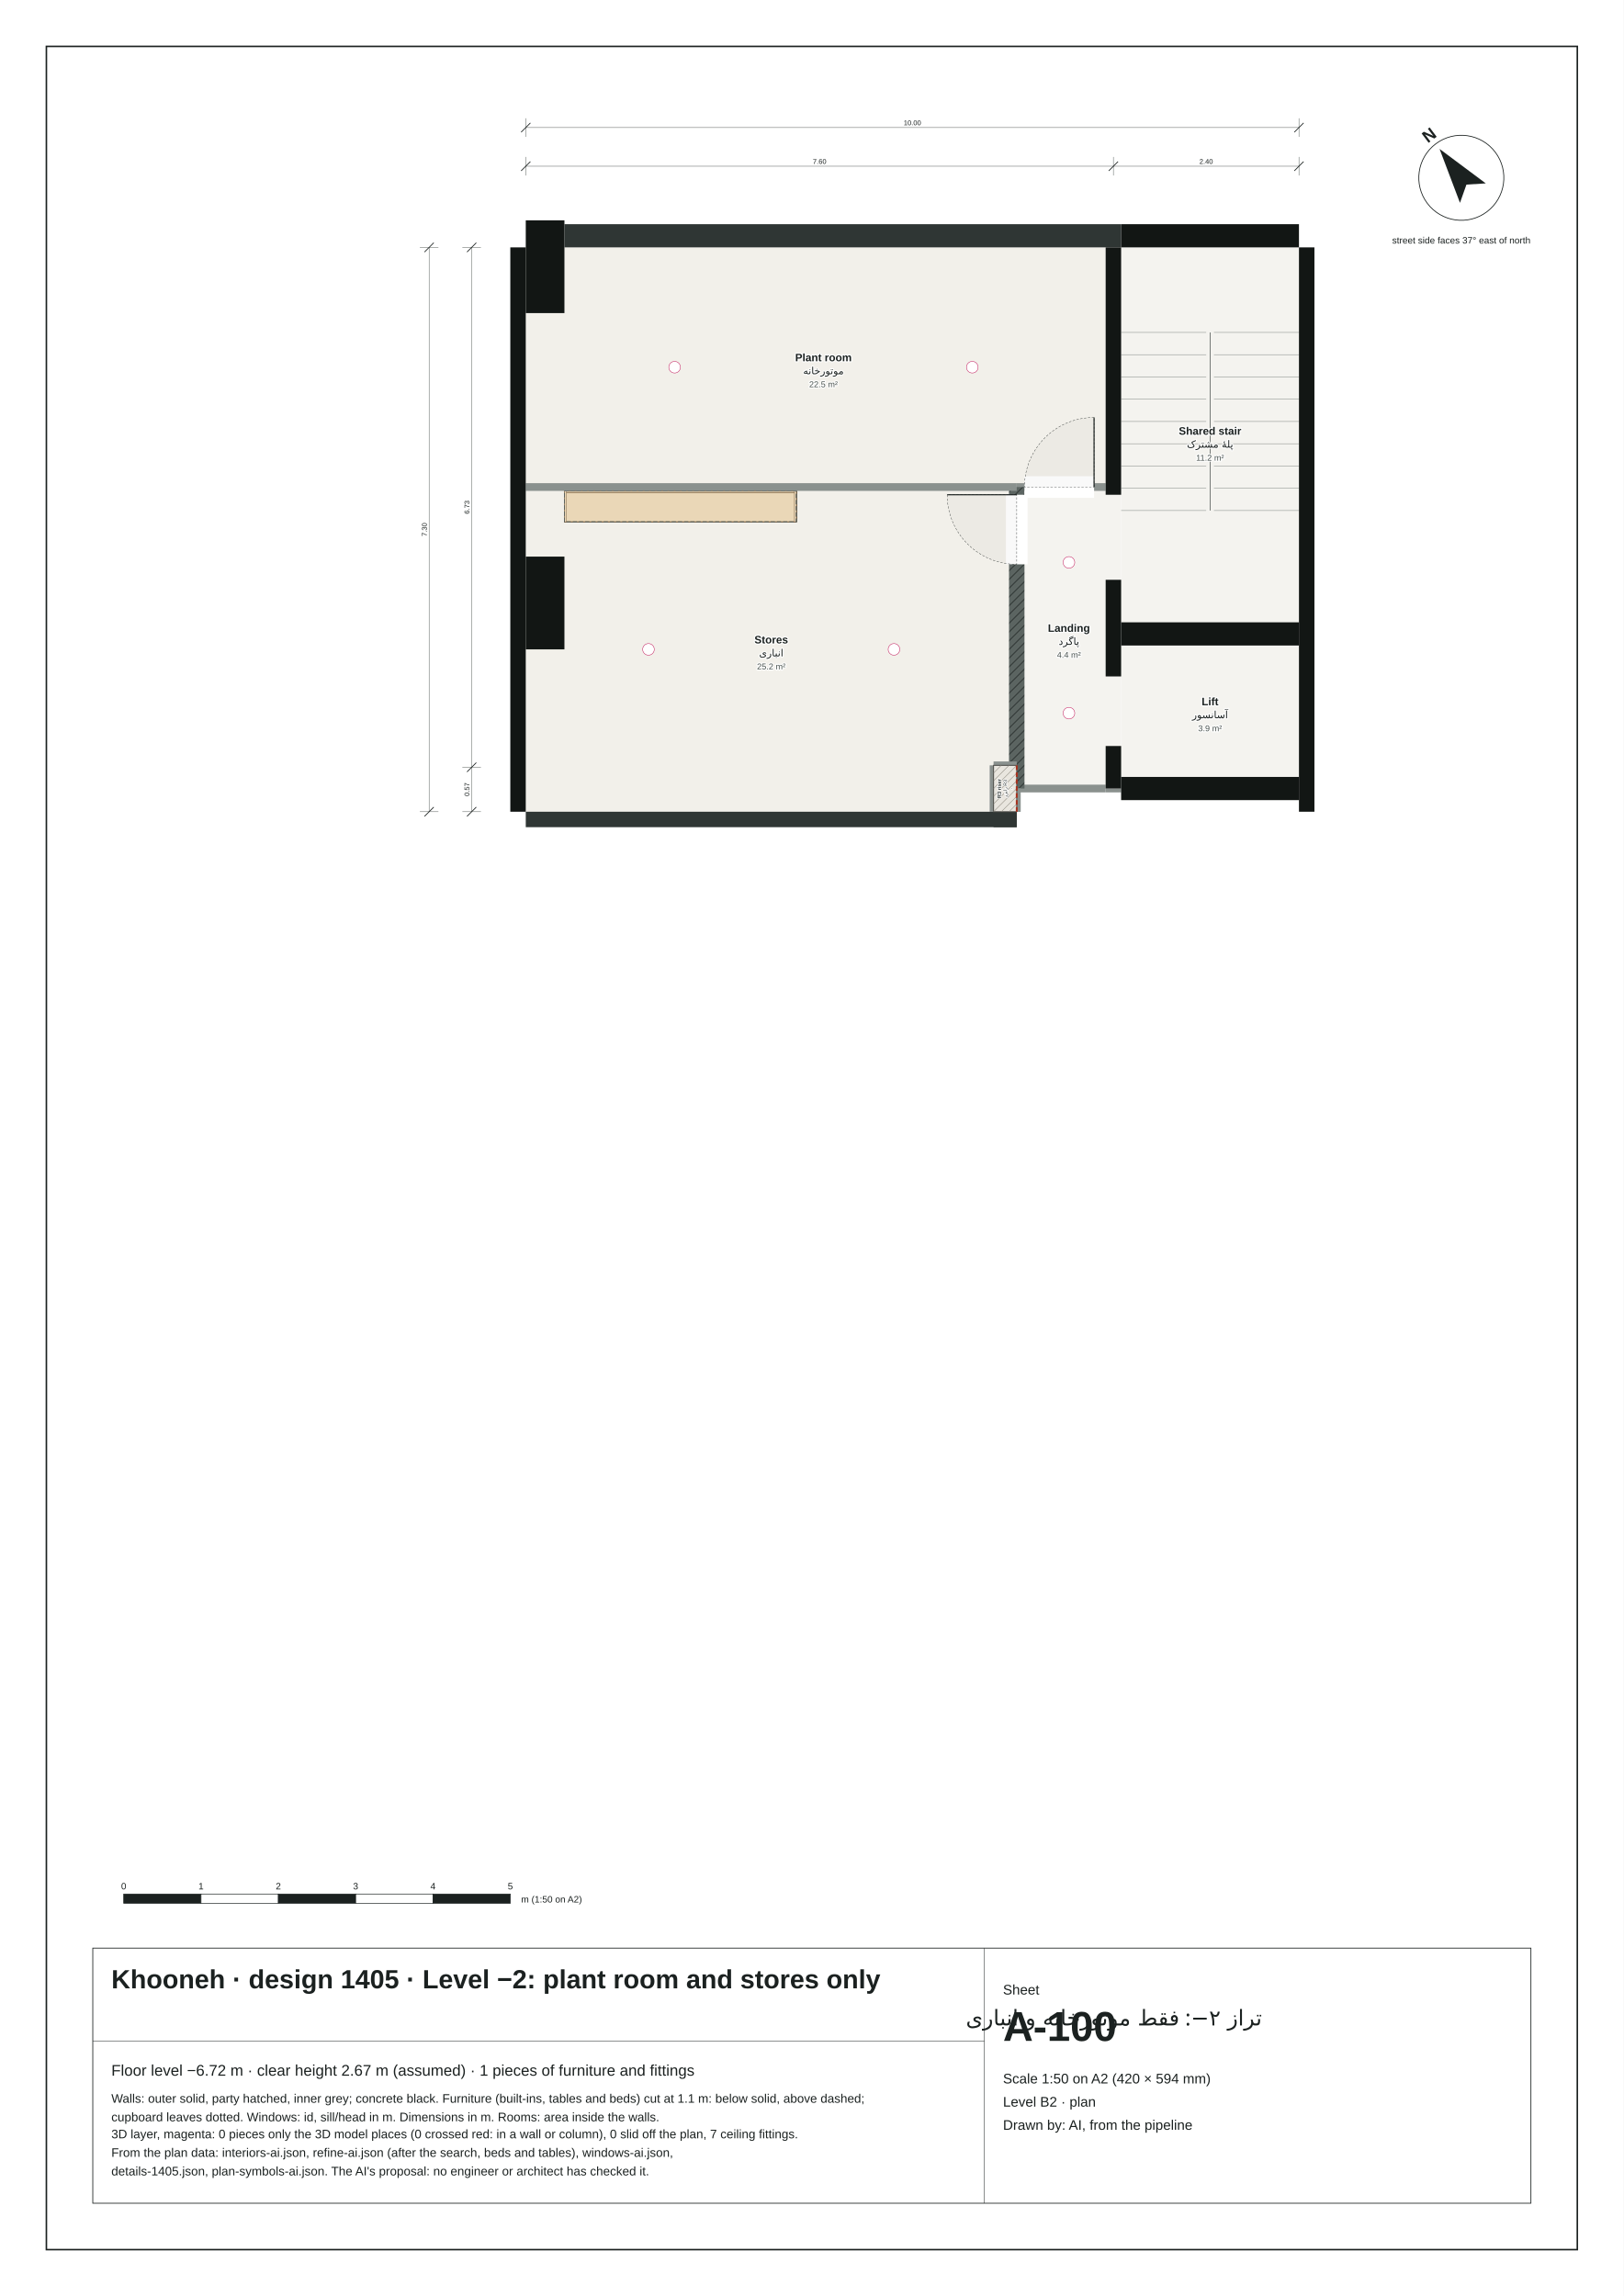
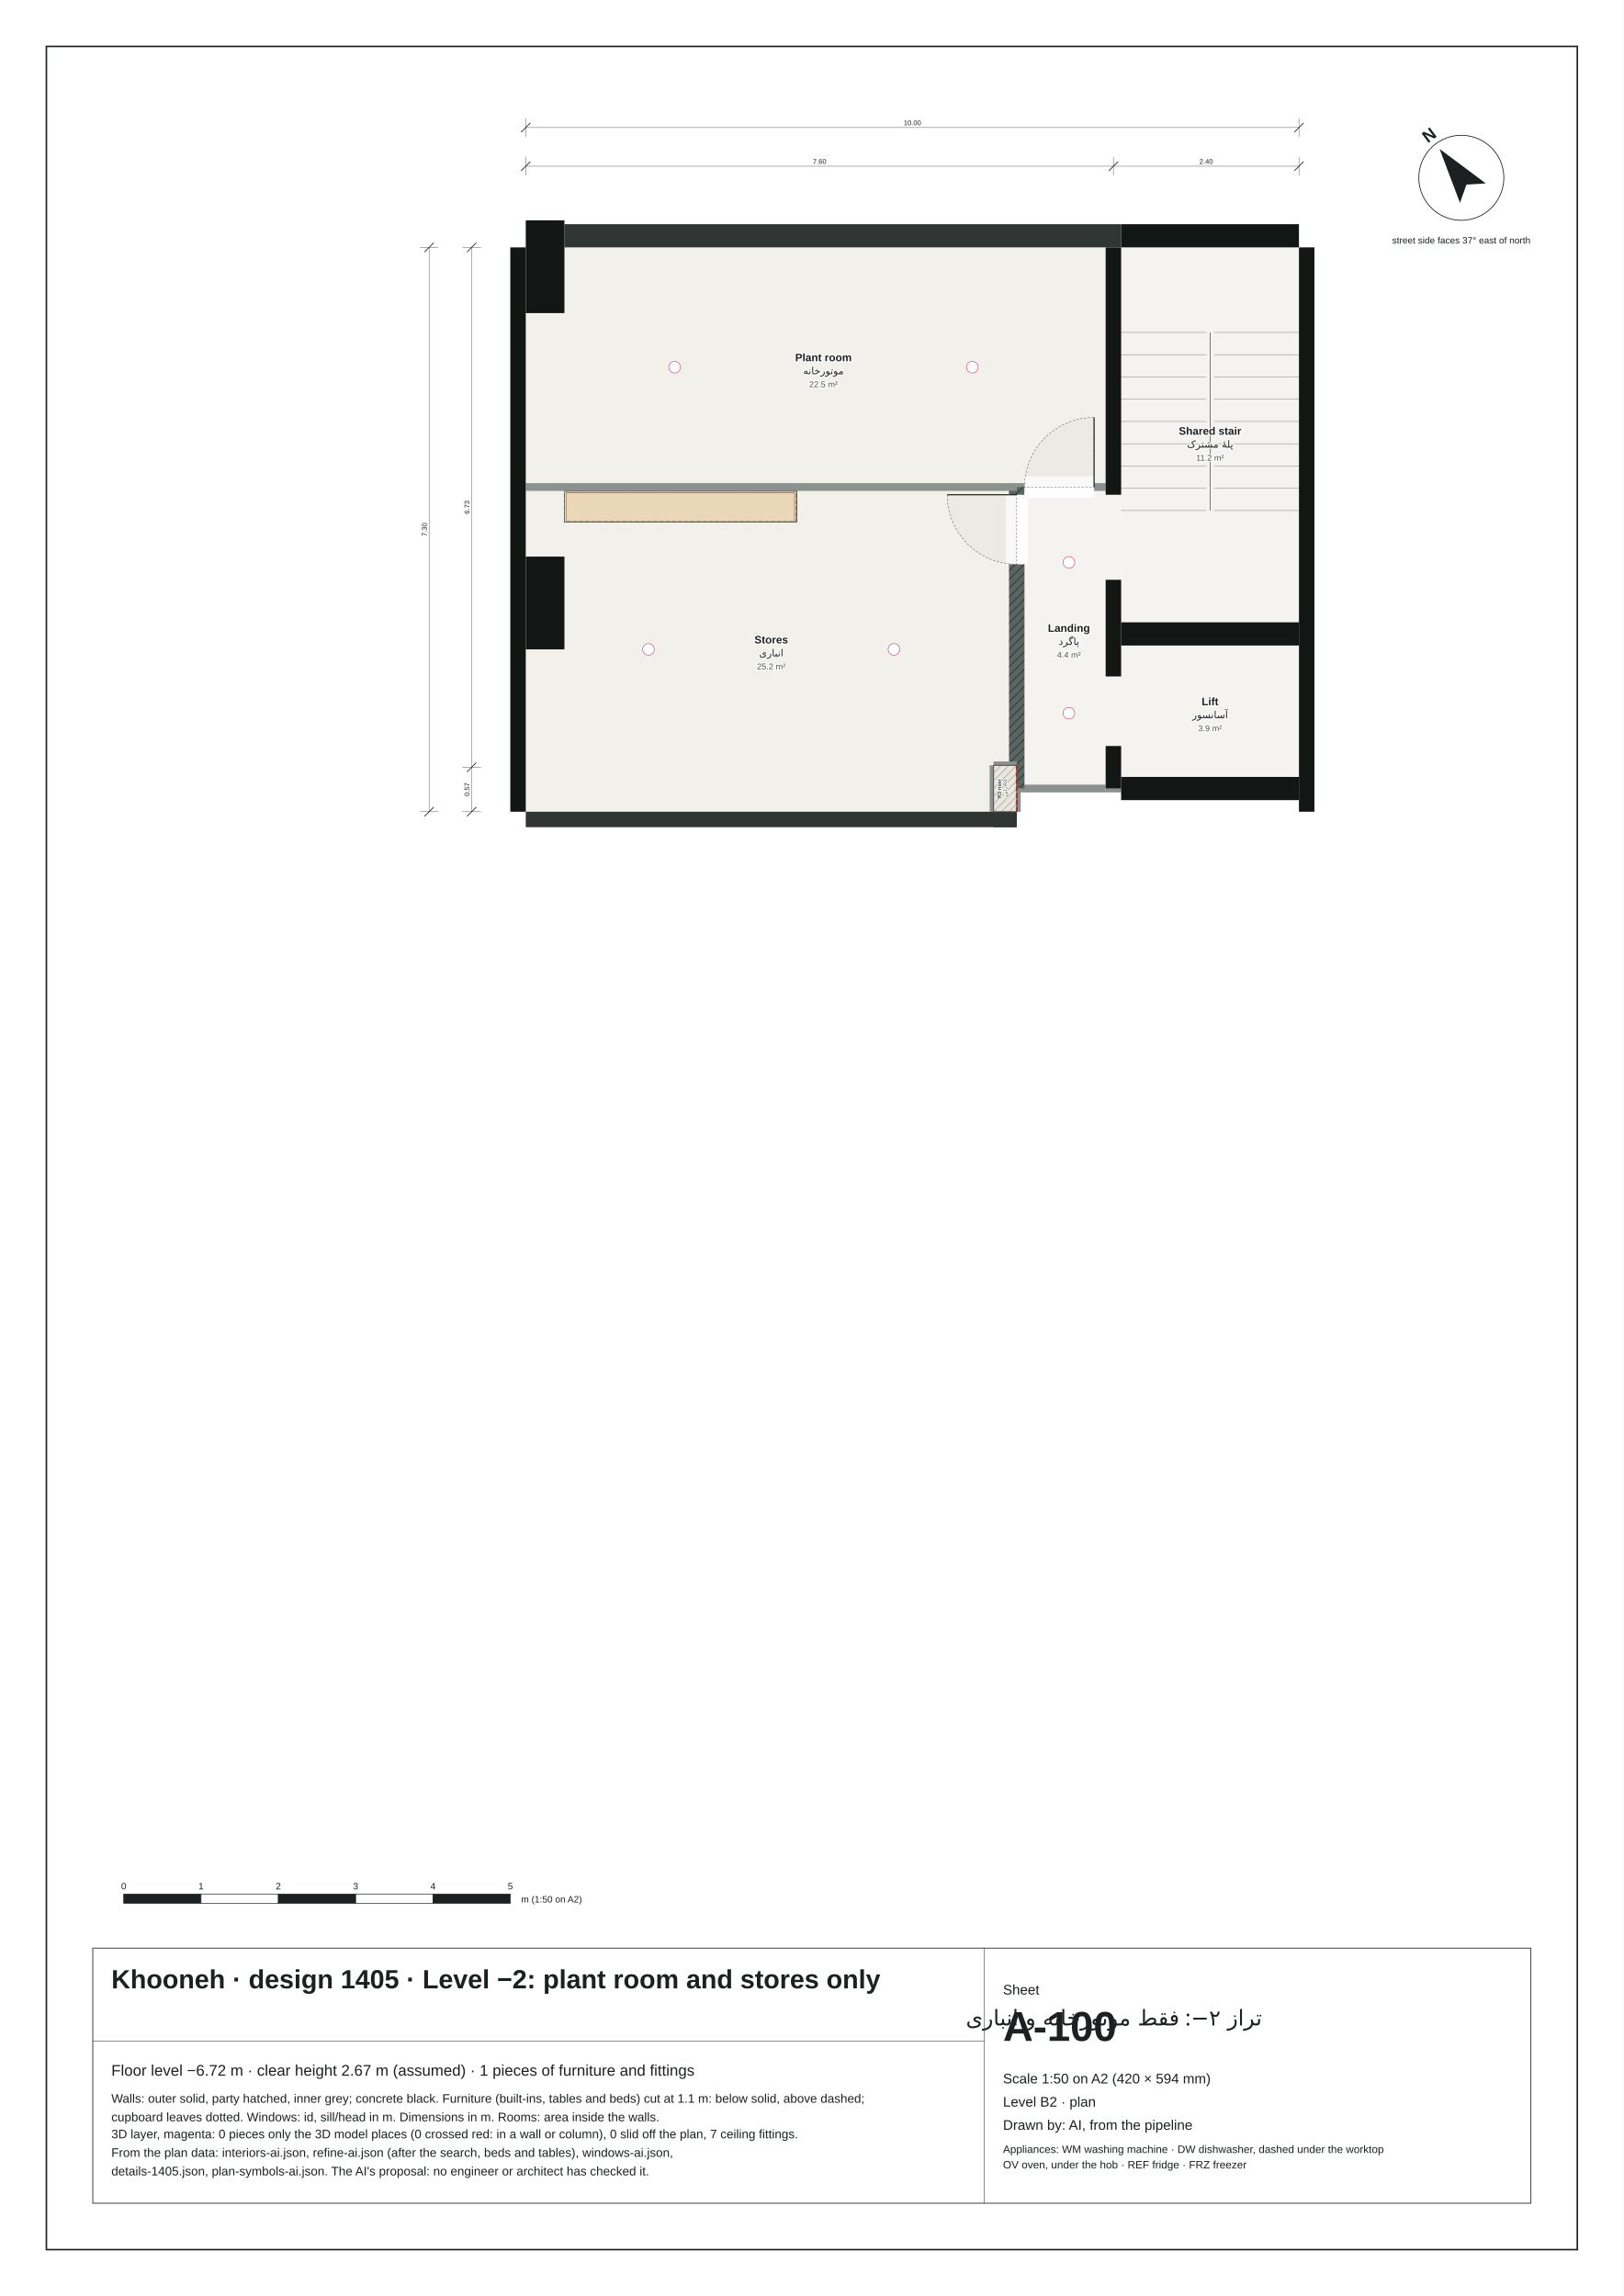
<svg xmlns="http://www.w3.org/2000/svg" width="420mm" height="594mm" viewBox="0 0 2100 2970">
-   <style>svg{background:#fff}.sp{stroke:none}.sp-room{fill:#FFFFFF}.sp-wet{fill:#F1F6F9}.sp-circ{fill:#F4F3EF}.sp-store{fill:#F2F0EA}.sp-outside{fill:#EEF2EA}.sp-parking{fill:#EDEDEA}.sp-green{fill:#DCEACF}.w-outer{fill:#2F3634}.w-party{fill:url(#party)}.w-inner{fill:#8A918E}.w-struct{fill:#121614}.w-screen{fill:#7A4E2D;stroke:#5A3519;stroke-width:.4;stroke-dasharray:1.5 1}.w-glass{fill:#E3F2FB;stroke:#5AA9D6;stroke-width:.6}.st{stroke:#3A413E;stroke-opacity:.6;stroke-width:.6;fill:none}.sd{stroke:#3A413E;stroke-width:.8}.win{stroke:#0E8C98;stroke-width:1.2}.win-glass{stroke:#0E8C98;stroke-width:.5}.win-sill{fill:#fff;stroke:#0E8C98;stroke-width:.6}.win-shutter{stroke:#8A5A2B;stroke-width:.8;stroke-dasharray:3 2}.win-reveal{stroke:#7A4A2A;stroke-width:.8}.arc{stroke:#1B2120;fill:rgba(0,0,0,.025);stroke-width:.45;stroke-dasharray:3 2}.dr{stroke:#1B2120;fill:none;stroke-width:1.4}.door-gap{fill:#fff}.car{fill:#E8E6E1;stroke:#77736C;stroke-width:.6;stroke-dasharray:6 3}.rm{font-family:'Vazirmatn','Tahoma','Helvetica Neue',Arial,sans-serif;fill:#1B2120;text-anchor:middle;paint-order:stroke;stroke:#fff;stroke-opacity:.85;stroke-width:3;stroke-linejoin:round}.rm .fa{direction:rtl;unicode-bidi:embed}.rm .ar{fill:#49524F}.lab{font-family:'Helvetica Neue',Arial,sans-serif;fill:#1B2120}.wl{font-family:'Helvetica Neue',Arial,sans-serif;fill:#0E6E78;font-size:7px}.dim{stroke:#3A413E;stroke-width:.5;fill:none}.dim-tick{stroke:#1B2120;stroke-width:1}.dimt{font-family:'Helvetica Neue',Arial,sans-serif;fill:#1B2120;font-size:9px;text-anchor:middle}.frame{fill:none;stroke:#1B2120;stroke-width:2}.tb{fill:#fff;stroke:#1B2120;stroke-width:1}.tb-l{stroke:#1B2120;stroke-width:.6}.tbt{font-family:'Helvetica Neue',Arial,sans-serif;fill:#1B2120}.tbf{font-family:'Vazirmatn','Tahoma',sans-serif;fill:#1B2120;direction:rtl;unicode-bidi:embed}.north{fill:#1B2120}.north-ring{fill:#fff;stroke:#1B2120;stroke-width:1}.dt-label{font-family:'Helvetica Neue',Arial,sans-serif;fill:#2F3634;font-style:italic;text-anchor:middle;font-size:9px;paint-order:stroke;stroke:#fff;stroke-width:2.5}.dt-bed{fill:#9CC08A;fill-opacity:.55;stroke:#4E7A3A;stroke-width:.7}.dt-vine{fill:#7FA35E;fill-opacity:.12;stroke:#5E8A3A;stroke-width:.7;stroke-dasharray:5 3}.dt-crown{fill:#B9D4A6;fill-opacity:.35;stroke:#4E7A3A;stroke-width:.9}.dt-crown-max{fill:none;stroke:#4E7A3A;stroke-width:.6;stroke-dasharray:3 3}.dt-trunk{fill:#F4F2EC;stroke:#333;stroke-width:.8}.dt-wood{fill:#D9B98C;fill-opacity:.8;stroke:#7A4A2A;stroke-width:.7}.dt-built{fill:#E6CFA6;fill-opacity:.55;stroke:#7A4A2A;stroke-width:.8;stroke-dasharray:6 2}.dt-drain{fill:#7FB8E0;stroke:#1F5F8B;stroke-width:.6}.dt-iron{fill:none;stroke:#333;stroke-width:.8}.dt-ivy{stroke:#3E6B2E;stroke-width:2;stroke-dasharray:2 3;fill:none}.dt-tread{stroke:#3A413E;stroke-opacity:.55;stroke-width:.6}.dt-up{stroke:#3A413E;stroke-width:.8;marker-end:url(#arrowUp)}.dt-wall{fill:#7F8784}.dt-rail{stroke:#7A4A2A;stroke-width:.8}.dt-over{fill:none;stroke:#555;stroke-width:.8;stroke-dasharray:6 4}.dt-sight{stroke:#B45309;stroke-width:.8;stroke-dasharray:8 4;fill:none}.dt-pot{fill:#C9774D;fill-opacity:.55;stroke:#8C3F2B;stroke-width:.7}.dt-post{fill:#555;stroke:#333;stroke-width:.5}.dt-line{stroke:#666;stroke-width:.5}.dt-glass{fill:#DDEBF2;stroke:#2E6A8A;stroke-width:.8}.dt-service{fill:#E4E4E0;stroke:#666;stroke-width:.7}.dt-screen{fill:#A87B4F;stroke:#7A4A2A;stroke-width:.5}.dt-gate{fill:#F4E3C8;stroke:#7A4A2A;stroke-width:.8}.dt-prop{fill:#A8321F;fill-opacity:.12;stroke:#A8321F;stroke-width:.9;stroke-dasharray:5 3}.m3-only{fill:#C2185B;fill-opacity:.06;stroke:#C2185B;stroke-width:.7;stroke-dasharray:4 2.5}.m3-moved{fill:none;stroke:#C2185B;stroke-width:1.1;stroke-dasharray:2 1.5}.m3-arrow{stroke:#C2185B;stroke-width:.9;marker-end:url(#m3a)}.m3-t{font-family:'Helvetica Neue',Arial,sans-serif;fill:#9C1449;font-size:6.5px;text-anchor:middle;paint-order:stroke;stroke:#fff;stroke-width:2}.m3-clash{stroke:#D50000;stroke-width:1.6}.m3-ceil{fill:#fff;stroke:#C2185B;stroke-width:.7}.m3-down{fill:#fff;stroke:#C2185B;stroke-width:.6}.m3-x{stroke:#C2185B;stroke-width:.5}.pm-wd{fill:#EAD7B7;stroke:#6B5134}.pm-tx{fill:#F6F1E8;stroke:#8C7C66}.pm-cr{fill:#FFFFFF;stroke:#3F5566}.pm-mt{fill:#DCE1E4;stroke:#4D5961}.pm-gl{fill:#DDEFF7;stroke:#4A88A8}.pm-st{fill:#E4E0D8;stroke:#6E6A62}.pm-pl{fill:#C4DDB0;stroke:#4E7A3A}.pm-pot{fill:#E2AE8E;stroke:#8C4F2B}.pm-ot{fill:#EEEAE2;stroke:#6B6660}.pm-sw{fill:none;stroke:#6B6660}.pm{stroke-width:.9;stroke-linejoin:round;stroke-linecap:round}.pm.fine{stroke-width:.5}line.pm,polyline.pm{fill:none}.pm.ab{fill:none;stroke:#59605D;stroke-width:.7;stroke-dasharray:5 3}.pm.sw{fill:none;stroke-width:.5;stroke-dasharray:3 2.5}.pi-hl{fill:none;stroke:none}.pi.chg .pi-hl{stroke:#A8321F;stroke-width:2.2;stroke-dasharray:6 3}.pi.gone{opacity:.28}.pi.gone .pm{stroke-dasharray:3 3}</style>
+   <style>svg{background:#fff}.sp{stroke:none}.sp-room{fill:#FFFFFF}.sp-wet{fill:#F1F6F9}.sp-circ{fill:#F4F3EF}.sp-store{fill:#F2F0EA}.sp-outside{fill:#EEF2EA}.sp-parking{fill:#EDEDEA}.sp-green{fill:#DCEACF}.w-outer{fill:#2F3634}.w-party{fill:url(#party)}.w-inner{fill:#8A918E}.w-struct{fill:#121614}.w-screen{fill:#7A4E2D;stroke:#5A3519;stroke-width:.4;stroke-dasharray:1.5 1}.w-glass{fill:#E3F2FB;stroke:#5AA9D6;stroke-width:.6}.st{stroke:#3A413E;stroke-opacity:.6;stroke-width:.6;fill:none}.sd{stroke:#3A413E;stroke-width:.8}.win{stroke:#0E8C98;stroke-width:1.2}.win-glass{stroke:#0E8C98;stroke-width:.5}.win-sill{fill:#fff;stroke:#0E8C98;stroke-width:.6}.win-shutter{stroke:#8A5A2B;stroke-width:.8;stroke-dasharray:3 2}.win-reveal{stroke:#7A4A2A;stroke-width:.8}.win-shade{stroke:#5A5048;stroke-width:.6;stroke-dasharray:6 2 1 2}.arc{stroke:#1B2120;fill:rgba(0,0,0,.025);stroke-width:.45;stroke-dasharray:3 2}.dr{stroke:#1B2120;fill:none;stroke-width:1.4}.door-gap{fill:#fff}.car{fill:#E8E6E1;stroke:#77736C;stroke-width:.6;stroke-dasharray:6 3}.wheel{fill:none;stroke:#77736C;stroke-width:.6;stroke-dasharray:3 2}.wheel-ax{stroke:#77736C;stroke-width:1.2}.gate-leaf{stroke:#1B2120;stroke-width:1.6}.gate-arc{stroke:#1B2120;fill:none;stroke-width:.45;stroke-dasharray:3 2}.gate-pack{fill:#77736C;stroke:none}.rm{font-family:'Vazirmatn','Tahoma','Helvetica Neue',Arial,sans-serif;fill:#1B2120;text-anchor:middle;paint-order:stroke;stroke:#fff;stroke-opacity:.85;stroke-width:3;stroke-linejoin:round}.rm .fa{direction:rtl;unicode-bidi:embed}.rm .ar{fill:#49524F}.lab{font-family:'Helvetica Neue',Arial,sans-serif;fill:#1B2120}.wl{font-family:'Helvetica Neue',Arial,sans-serif;fill:#0E6E78;font-size:7px}.dim{stroke:#3A413E;stroke-width:.5;fill:none}.dim-tick{stroke:#1B2120;stroke-width:1}.dimt{font-family:'Helvetica Neue',Arial,sans-serif;fill:#1B2120;font-size:9px;text-anchor:middle}.frame{fill:none;stroke:#1B2120;stroke-width:2}.tb{fill:#fff;stroke:#1B2120;stroke-width:1}.tb-l{stroke:#1B2120;stroke-width:.6}.tbt{font-family:'Helvetica Neue',Arial,sans-serif;fill:#1B2120}.tbf{font-family:'Vazirmatn','Tahoma',sans-serif;fill:#1B2120;direction:rtl;unicode-bidi:embed}.north{fill:#1B2120}.north-ring{fill:#fff;stroke:#1B2120;stroke-width:1}.dt-label{font-family:'Helvetica Neue',Arial,sans-serif;fill:#2F3634;font-style:italic;text-anchor:middle;font-size:9px;paint-order:stroke;stroke:#fff;stroke-width:2.5}.dt-bed{fill:#9CC08A;fill-opacity:.55;stroke:#4E7A3A;stroke-width:.7}.dt-vine{fill:#7FA35E;fill-opacity:.12;stroke:#5E8A3A;stroke-width:.7;stroke-dasharray:5 3}.dt-crown{fill:#B9D4A6;fill-opacity:.35;stroke:#4E7A3A;stroke-width:.9}.dt-crown-max{fill:none;stroke:#4E7A3A;stroke-width:.6;stroke-dasharray:3 3}.dt-trunk{fill:#F4F2EC;stroke:#333;stroke-width:.8}.dt-wood{fill:#D9B98C;fill-opacity:.8;stroke:#7A4A2A;stroke-width:.7}.dt-built{fill:#E6CFA6;fill-opacity:.55;stroke:#7A4A2A;stroke-width:.8;stroke-dasharray:6 2}.dt-drain{fill:#7FB8E0;stroke:#1F5F8B;stroke-width:.6}.dt-iron{fill:none;stroke:#333;stroke-width:.8}.dt-ivy{stroke:#3E6B2E;stroke-width:2;stroke-dasharray:2 3;fill:none}.dt-tread{stroke:#3A413E;stroke-opacity:.55;stroke-width:.6}.dt-up{stroke:#3A413E;stroke-width:.8;marker-end:url(#arrowUp)}.dt-wall{fill:#7F8784}.dt-rail{stroke:#7A4A2A;stroke-width:.8}.dt-over{fill:none;stroke:#555;stroke-width:.8;stroke-dasharray:6 4}.dt-sight{stroke:#B45309;stroke-width:.8;stroke-dasharray:8 4;fill:none}.dt-pot{fill:#C9774D;fill-opacity:.55;stroke:#8C3F2B;stroke-width:.7}.dt-post{fill:#555;stroke:#333;stroke-width:.5}.dt-line{stroke:#666;stroke-width:.5}.dt-glass{fill:#DDEBF2;stroke:#2E6A8A;stroke-width:.8}.dt-service{fill:#E4E4E0;stroke:#666;stroke-width:.7}.dt-screen{fill:#A87B4F;stroke:#7A4A2A;stroke-width:.5}.dt-gate{fill:#F4E3C8;stroke:#7A4A2A;stroke-width:.8}.dt-prop{fill:#A8321F;fill-opacity:.12;stroke:#A8321F;stroke-width:.9;stroke-dasharray:5 3}.m3-only{fill:#C2185B;fill-opacity:.06;stroke:#C2185B;stroke-width:.7;stroke-dasharray:4 2.5}.m3-moved{fill:none;stroke:#C2185B;stroke-width:1.1;stroke-dasharray:2 1.5}.m3-arrow{stroke:#C2185B;stroke-width:.9;marker-end:url(#m3a)}.m3-t{font-family:'Helvetica Neue',Arial,sans-serif;fill:#9C1449;font-size:6.5px;text-anchor:middle;paint-order:stroke;stroke:#fff;stroke-width:2}.m3-clash{stroke:#D50000;stroke-width:1.6}.m3-ceil{fill:#fff;stroke:#C2185B;stroke-width:.7}.m3-down{fill:#fff;stroke:#C2185B;stroke-width:.6}.m3-x{stroke:#C2185B;stroke-width:.5}.pm-wd{fill:#EAD7B7;stroke:#6B5134}.pm-tx{fill:#F6F1E8;stroke:#8C7C66}.pm-cr{fill:#FFFFFF;stroke:#3F5566}.pm-mt{fill:#DCE1E4;stroke:#4D5961}.pm-gl{fill:#DDEFF7;stroke:#4A88A8}.pm-st{fill:#E4E0D8;stroke:#6E6A62}.pm-pl{fill:#C4DDB0;stroke:#4E7A3A}.pm-pot{fill:#E2AE8E;stroke:#8C4F2B}.pm-ot{fill:#EEEAE2;stroke:#6B6660}.pm-sw{fill:none;stroke:#6B6660}.pm{stroke-width:.9;stroke-linejoin:round;stroke-linecap:round}.pm.fine{stroke-width:.5}line.pm,polyline.pm{fill:none}.pm.ab{fill:none;stroke:#59605D;stroke-width:.7;stroke-dasharray:5 3}.pm.sw{fill:none;stroke-width:.5;stroke-dasharray:3 2.5}.pi-hl{fill:none;stroke:none}.pi-over{fill:none;stroke:transparent;stroke-width:6;pointer-events:stroke}.pi.chg .pi-hl{stroke:#A8321F;stroke-width:2.2;stroke-dasharray:6 3}.pi.gone{opacity:.28}.pi.gone .pm{stroke-dasharray:3 3}</style>
  <defs>
    <pattern id="party" width="8" height="8" patternUnits="userSpaceOnUse" patternTransform="rotate(45)">
      <rect width="8" height="8" fill="#5B6461" />
      <line x1="0" y1="0" x2="0" y2="8" stroke="#2F3634" stroke-width="2.2" />
    </pattern>
    <marker id="arrowUp" viewBox="0 0 10 10" refX="5" refY="5" markerWidth="5" markerHeight="5" orient="auto-start-reverse">
      <path d="M0 0 L10 5 L0 10 Z" fill="#3A413E" />
    </marker>
    <marker id="m3a" viewBox="0 0 10 10" refX="9" refY="5" markerWidth="5" markerHeight="5" orient="auto">
      <path d="M0 0 L10 5 L0 10 Z" fill="#C2185B" />
    </marker>
  </defs>
  <rect width="2100" height="2970" fill="#fff" />
  <rect class="frame" x="60" y="60" width="1980" height="2850" />
  <g transform="translate(655 290) scale(1)">
    <rect class="sp sp-circ" x="795" y="30" width="230" height="500" />
    <rect class="sp sp-circ" x="795" y="530" width="230" height="200" />
    <rect class="sp sp-circ" x="660" y="340" width="135" height="390" />
    <rect class="sp sp-store" x="630" y="700" width="30" height="60" />
    <rect class="sp sp-store" x="25" y="30" width="770" height="310" />
    <rect class="sp sp-store" x="25" y="340" width="635" height="420" />
    <g class="stairs">
      <line x1="795.0" y1="370.4" x2="905.0" y2="370.4" class="st" />
      <line x1="795.0" y1="341.6" x2="905.0" y2="341.6" class="st" />
      <line x1="795.0" y1="312.8" x2="905.0" y2="312.8" class="st" />
      <line x1="795.0" y1="284.0" x2="905.0" y2="284.0" class="st" />
      <line x1="795.0" y1="255.2" x2="905.0" y2="255.2" class="st" />
      <line x1="795.0" y1="226.4" x2="905.0" y2="226.4" class="st" />
      <line x1="795.0" y1="197.6" x2="905.0" y2="197.6" class="st" />
      <line x1="795.0" y1="168.8" x2="905.0" y2="168.8" class="st" />
      <line x1="795.0" y1="140.0" x2="905.0" y2="140.0" class="st" />
      <line x1="915.0" y1="140.0" x2="1025.0" y2="140.0" class="st" />
      <line x1="915.0" y1="168.8" x2="1025.0" y2="168.8" class="st" />
      <line x1="915.0" y1="197.6" x2="1025.0" y2="197.6" class="st" />
      <line x1="915.0" y1="226.4" x2="1025.0" y2="226.4" class="st" />
      <line x1="915.0" y1="255.2" x2="1025.0" y2="255.2" class="st" />
      <line x1="915.0" y1="284.0" x2="1025.0" y2="284.0" class="st" />
      <line x1="915.0" y1="312.8" x2="1025.0" y2="312.8" class="st" />
      <line x1="915.0" y1="341.6" x2="1025.0" y2="341.6" class="st" />
      <line x1="915.0" y1="370.4" x2="1025.0" y2="370.4" class="st" />
      <line x1="910.0" y1="370.4" x2="910.0" y2="140.0" class="sd" />
    </g>
    <g class="furniture">
      <g class="pi" transform="translate(75 345)" data-x="75" data-y="345">
        <rect class="pm pm-wd" x="0" y="0" width="300" height="40" />
        <rect class="pm pm-wd" x="0" y="0" width="300" height="40" />
        <rect class="pm pm-wd" x="0" y="0" width="300" height="40" />
        <rect class="pm pm-wd" x="0" y="0" width="300" height="40" />
        <rect class="pm pm-wd" x="0" y="0" width="300" height="2" />
        <rect class="pm pm-wd fine" x="0" y="0" width="2.5" height="40" />
        <rect class="pm pm-wd fine" x="297.5" y="0" width="2.5" height="40" />
        <rect class="pm pm-wd ab" x="0" y="0" width="300" height="40" />
        <rect class="pm pm-wd ab" x="0" y="0" width="300" height="40" />
        <rect class="pm pm-wd ab" x="0" y="0" width="300" height="40" />
        <rect class="pi-hl" x="0" y="0" width="300" height="40" />
      </g>
    </g>
    <g class="details" />
    <rect class="w-inner" x="660" y="335" width="115" height="10" />
    <rect class="w-inner" x="660" y="725" width="115" height="10" />
    <rect class="w-inner" x="775" y="730" width="20" height="5" />
    <rect class="w-inner" x="655" y="700" width="10" height="30" />
    <rect class="w-party" x="650" y="340" width="20" height="390" />
    <rect class="w-inner" x="630" y="695" width="30" height="10" />
    <rect class="w-outer" x="630" y="760" width="30" height="20" />
    <rect class="w-inner" x="625" y="700" width="10" height="60" />
    <rect class="w-inner" x="655" y="730" width="10" height="30" />
    <rect class="w-outer" x="75" y="0" width="720" height="30" />
    <rect class="w-inner" x="25" y="335" width="635" height="10" />
    <rect class="w-outer" x="25" y="760" width="635" height="20" />
    <rect class="w-inner" x="655" y="730" width="10" height="30" />
    <rect class="w-struct" x="25" y="-5" width="50" height="120" />
    <rect class="w-struct" x="25" y="430" width="50" height="120" />
    <rect class="w-struct" x="5" y="30" width="20" height="730" />
    <rect class="w-struct" x="1025" y="30" width="20" height="730" />
    <rect class="w-struct" x="775" y="30" width="20" height="320" />
    <rect class="w-struct" x="775" y="460" width="20" height="125" />
    <rect class="w-struct" x="775" y="675" width="20" height="55" />
    <rect class="w-struct" x="795" y="515" width="230" height="30" />
    <rect class="w-struct" x="795" y="715" width="230" height="30" />
    <rect class="w-struct" x="795" y="0" width="230" height="30" />
    <rect class="door-gap" x="670" y="326" width="90" height="28" />
    <rect class="door-gap" x="646" y="350" width="28" height="90" />
    <g class="door">
      <path class="arc" d="M760 340 L760 250 A90 90 0 0 0 670 340 Z" />
      <line class="dr" x1="760" y1="340" x2="760" y2="250" />
    </g>
    <g class="door">
      <path class="arc" d="M660 350 L570 350 A90 90 0 0 0 660 440 Z" />
      <line class="dr" x1="660" y1="350" x2="570" y2="350" />
    </g>
    <g class="match-3d">
      <circle class="m3-down" cx="727.5" cy="437.5" r="7.5" />
      <circle class="m3-down" cx="727.5" cy="632.5" r="7.5" />
      <circle class="m3-down" cx="645" cy="730" r="7.5" />
      <circle class="m3-down" cx="217.5" cy="185" r="7.5" />
      <circle class="m3-down" cx="602.5" cy="185" r="7.5" />
      <circle class="m3-down" cx="183.7" cy="550" r="7.5" />
      <circle class="m3-down" cx="501.2" cy="550" r="7.5" />
    </g>
    <text class="rm" x="910" y="272.3" font-size="14" font-weight="600">Shared stair</text>
    <text class="rm" x="910" y="289.1" font-size="12.9">
      <tspan class="fa">پلهٔ مشترک</tspan>
    </text>
    <text class="rm" x="910" y="305.9" font-size="10.9">
      <tspan class="ar">11.2 m²</tspan>
    </text>
    <text class="rm" x="910" y="622.3" font-size="14" font-weight="600">Lift</text>
    <text class="rm" x="910" y="639.1" font-size="12.9">
      <tspan class="fa">آسانسور</tspan>
    </text>
    <text class="rm" x="910" y="655.9" font-size="10.9">
      <tspan class="ar">3.9 m²</tspan>
    </text>
    <text class="rm" x="727.5" y="527.3" font-size="14" font-weight="600">Landing</text>
    <text class="rm" x="727.5" y="544.1" font-size="12.9">
      <tspan class="fa">پاگرد</tspan>
    </text>
    <text class="rm" x="727.5" y="560.9" font-size="10.9">
      <tspan class="ar">4.4 m²</tspan>
    </text>
    <text class="rm" x="410" y="177.3" font-size="14" font-weight="600">Plant room</text>
    <text class="rm" x="410" y="194.1" font-size="12.9">
      <tspan class="fa">موتورخانه</tspan>
    </text>
    <text class="rm" x="410" y="210.9" font-size="10.9">
      <tspan class="ar">22.5 m²</tspan>
    </text>
    <text class="rm" x="342.5" y="542.3" font-size="14" font-weight="600">Stores</text>
    <text class="rm" x="342.5" y="559.1" font-size="12.9">
      <tspan class="fa">انباری</tspan>
    </text>
    <text class="rm" x="342.5" y="575.9" font-size="10.9">
      <tspan class="ar">25.2 m²</tspan>
    </text>
    <g class="riser" data-riser="R3">
      <rect x="630" y="700" width="30" height="60" fill="#E9E6DF" stroke="#4A4A46" stroke-width="1.2" />
      <line x1="630" y1="710" x2="640" y2="700" stroke="#8A867C" stroke-width=".6" />
      <line x1="630" y1="720" x2="650" y2="700" stroke="#8A867C" stroke-width=".6" />
      <line x1="630" y1="730" x2="660" y2="700" stroke="#8A867C" stroke-width=".6" />
      <line x1="630" y1="740" x2="660" y2="710" stroke="#8A867C" stroke-width=".6" />
      <line x1="630" y1="750" x2="660" y2="720" stroke="#8A867C" stroke-width=".6" />
      <line x1="630" y1="760" x2="660" y2="730" stroke="#8A867C" stroke-width=".6" />
      <line x1="640" y1="760" x2="660" y2="740" stroke="#8A867C" stroke-width=".6" />
      <line x1="650" y1="760" x2="660" y2="750" stroke="#8A867C" stroke-width=".6" />
      <line x1="660" y1="700" x2="660" y2="760" stroke="#A8321F" stroke-width="2.4" stroke-dasharray="6 3" />
      <g transform="rotate(-90 645 730)">
        <text x="645" y="724.7" font-size="6.7" font-weight="600" text-anchor="middle" fill="#2F3634" font-family="Helvetica Neue,Arial,sans-serif" paint-order="stroke" stroke="#fff" stroke-width="1.7">R3 riser</text>
        <text x="645" y="732.3" font-size="6.3" font-weight="400" text-anchor="middle" fill="#2F3634" font-family="Helvetica Neue,Arial,sans-serif" paint-order="stroke" stroke="#fff" stroke-width="1.7">رایزر R3</text>
        <text x="645" y="740" font-size="4.8" font-weight="400" text-anchor="middle" fill="#2F3634" font-family="Helvetica Neue,Arial,sans-serif" paint-order="stroke" stroke="#fff" stroke-width="1.7">-</text>
      </g>
    </g>
    <g class="dims">
      <line class="dim" x1="25" y1="-75" x2="1025" y2="-75" />
      <line class="dim" x1="25" y1="-87" x2="25" y2="-63" />
      <line class="dim-tick" x1="19" y1="-69" x2="31" y2="-81" />
      <line class="dim" x1="785" y1="-87" x2="785" y2="-63" />
      <line class="dim-tick" x1="779" y1="-69" x2="791" y2="-81" />
      <line class="dim" x1="1025" y1="-87" x2="1025" y2="-63" />
      <line class="dim-tick" x1="1019" y1="-69" x2="1031" y2="-81" />
      <text class="dimt" x="405" y="-78">7.60</text>
      <text class="dimt" x="905" y="-78">2.40</text>
    </g>
    <g class="dims">
      <line class="dim" x1="25" y1="-125" x2="1025" y2="-125" />
      <line class="dim" x1="25" y1="-137" x2="25" y2="-113" />
      <line class="dim-tick" x1="19" y1="-119" x2="31" y2="-131" />
      <line class="dim" x1="1025" y1="-137" x2="1025" y2="-113" />
      <line class="dim-tick" x1="1019" y1="-119" x2="1031" y2="-131" />
      <text class="dimt" x="525" y="-128">10.00</text>
    </g>
    <g class="dims">
      <line class="dim" x1="-45" y1="30" x2="-45" y2="760" />
      <line class="dim" x1="-57" y1="30" x2="-33" y2="30" />
      <line class="dim-tick" x1="-51" y1="36" x2="-39" y2="24" />
      <line class="dim" x1="-57" y1="702.5" x2="-33" y2="702.5" />
      <line class="dim-tick" x1="-51" y1="708.5" x2="-39" y2="696.5" />
      <line class="dim" x1="-57" y1="760" x2="-33" y2="760" />
      <line class="dim-tick" x1="-51" y1="766" x2="-39" y2="754" />
      <text class="dimt" x="-48" y="366.2" transform="rotate(-90 -48 366.2)">6.73</text>
      <text class="dimt" x="-48" y="731.2" transform="rotate(-90 -48 731.2)">0.57</text>
    </g>
    <g class="dims">
      <line class="dim" x1="-100" y1="30" x2="-100" y2="760" />
      <line class="dim" x1="-112" y1="30" x2="-88" y2="30" />
      <line class="dim-tick" x1="-106" y1="36" x2="-94" y2="24" />
      <line class="dim" x1="-112" y1="760" x2="-88" y2="760" />
      <line class="dim-tick" x1="-106" y1="766" x2="-94" y2="754" />
      <text class="dimt" x="-103" y="395" transform="rotate(-90 -103 395)">7.30</text>
    </g>
  </g>
  <g transform="translate(1890 230) rotate(-37)">
    <circle class="north-ring" r="55" />
    <path class="north" d="M0 -46.8 L20.9 24.8 L0 11 L-20.9 24.8 Z" />
    <text class="lab" x="0" y="-61.6" font-size="22" font-weight="700" text-anchor="middle">N</text>
  </g>
  <text class="lab" x="1890" y="315" font-size="12" text-anchor="middle">street side faces 37° east of north</text>
  <rect x="160" y="2450" width="100" height="12" fill="#1B2120" stroke="#1B2120" stroke-width=".8" />
  <rect x="260" y="2450" width="100" height="12" fill="#fff" stroke="#1B2120" stroke-width=".8" />
  <rect x="360" y="2450" width="100" height="12" fill="#1B2120" stroke="#1B2120" stroke-width=".8" />
  <rect x="460" y="2450" width="100" height="12" fill="#fff" stroke="#1B2120" stroke-width=".8" />
  <rect x="560" y="2450" width="100" height="12" fill="#1B2120" stroke="#1B2120" stroke-width=".8" />
  <text class="lab" x="160" y="2444" font-size="12" text-anchor="middle">0</text>
  <text class="lab" x="260" y="2444" font-size="12" text-anchor="middle">1</text>
  <text class="lab" x="360" y="2444" font-size="12" text-anchor="middle">2</text>
  <text class="lab" x="460" y="2444" font-size="12" text-anchor="middle">3</text>
  <text class="lab" x="560" y="2444" font-size="12" text-anchor="middle">4</text>
  <text class="lab" x="660" y="2444" font-size="12" text-anchor="middle">5</text>
  <text class="lab" x="674" y="2461" font-size="12">m  (1:50 on A2)</text>
  <rect class="tb" x="120" y="2520" width="1860" height="330" />
  <line class="tb-l" x1="1273.2" y1="2520" x2="1273.2" y2="2850" />
  <line class="tb-l" x1="120" y1="2640" x2="1273.2" y2="2640" />
  <text class="tbt" x="144" y="2572" font-size="34" font-weight="700">Khooneh · design 1405 · Level −2: plant room and stores only</text>
  <text class="tbf" x="1249.2" y="2620" font-size="28" text-anchor="end">تراز ‎−۲: فقط موتورخانه و انباری</text>
  <text class="tbt" x="144" y="2685" font-size="20">Floor level −6.72 m · clear height 2.67 m (assumed) · 1 pieces of furniture and fittings</text>
  <text class="tbt" x="144" y="2720" font-size="16">Walls: outer solid, party hatched, inner grey; concrete black. Furniture (built-ins, tables and beds) cut at 1.1 m: below solid, above dashed;</text>
  <text class="tbt" x="144" y="2744" font-size="16">cupboard leaves dotted. Windows: id, sill/head in m. Dimensions in m. Rooms: area inside the walls.</text>
  <text class="tbt" x="144" y="2766" font-size="16" fill="#9C1449">3D layer, magenta: 0 pieces only the 3D model places (0 crossed red: in a wall or column), 0 slid off the plan, 7 ceiling fittings.</text>
  <text class="tbt" x="144" y="2790" font-size="16">From the plan data: interiors-ai.json, refine-ai.json (after the search, beds and tables), windows-ai.json,</text>
  <text class="tbt" x="144" y="2814" font-size="16">details-1405.json, plan-symbols-ai.json. The AI's proposal: no engineer or architect has checked it.</text>
  <text class="tbt" x="1297.2" y="2580" font-size="18">Sheet</text>
  <text class="tbt" x="1297.2" y="2640" font-size="54" font-weight="700">A-100</text>
  <text class="tbt" x="1297.2" y="2695" font-size="18">Scale 1:50 on A2 (420 × 594 mm)</text>
  <text class="tbt" x="1297.2" y="2725" font-size="18">Level B2 · plan</text>
  <text class="tbt" x="1297.2" y="2755" font-size="18">Drawn by: AI, from the pipeline</text>
+   <text class="tbt" x="1297.2" y="2785" font-size="14">Appliances: WM washing machine · DW dishwasher, dashed under the worktop</text>
+   <text class="tbt" x="1297.2" y="2805" font-size="14">OV oven, under the hob · REF fridge · FRZ freezer</text>
</svg>
